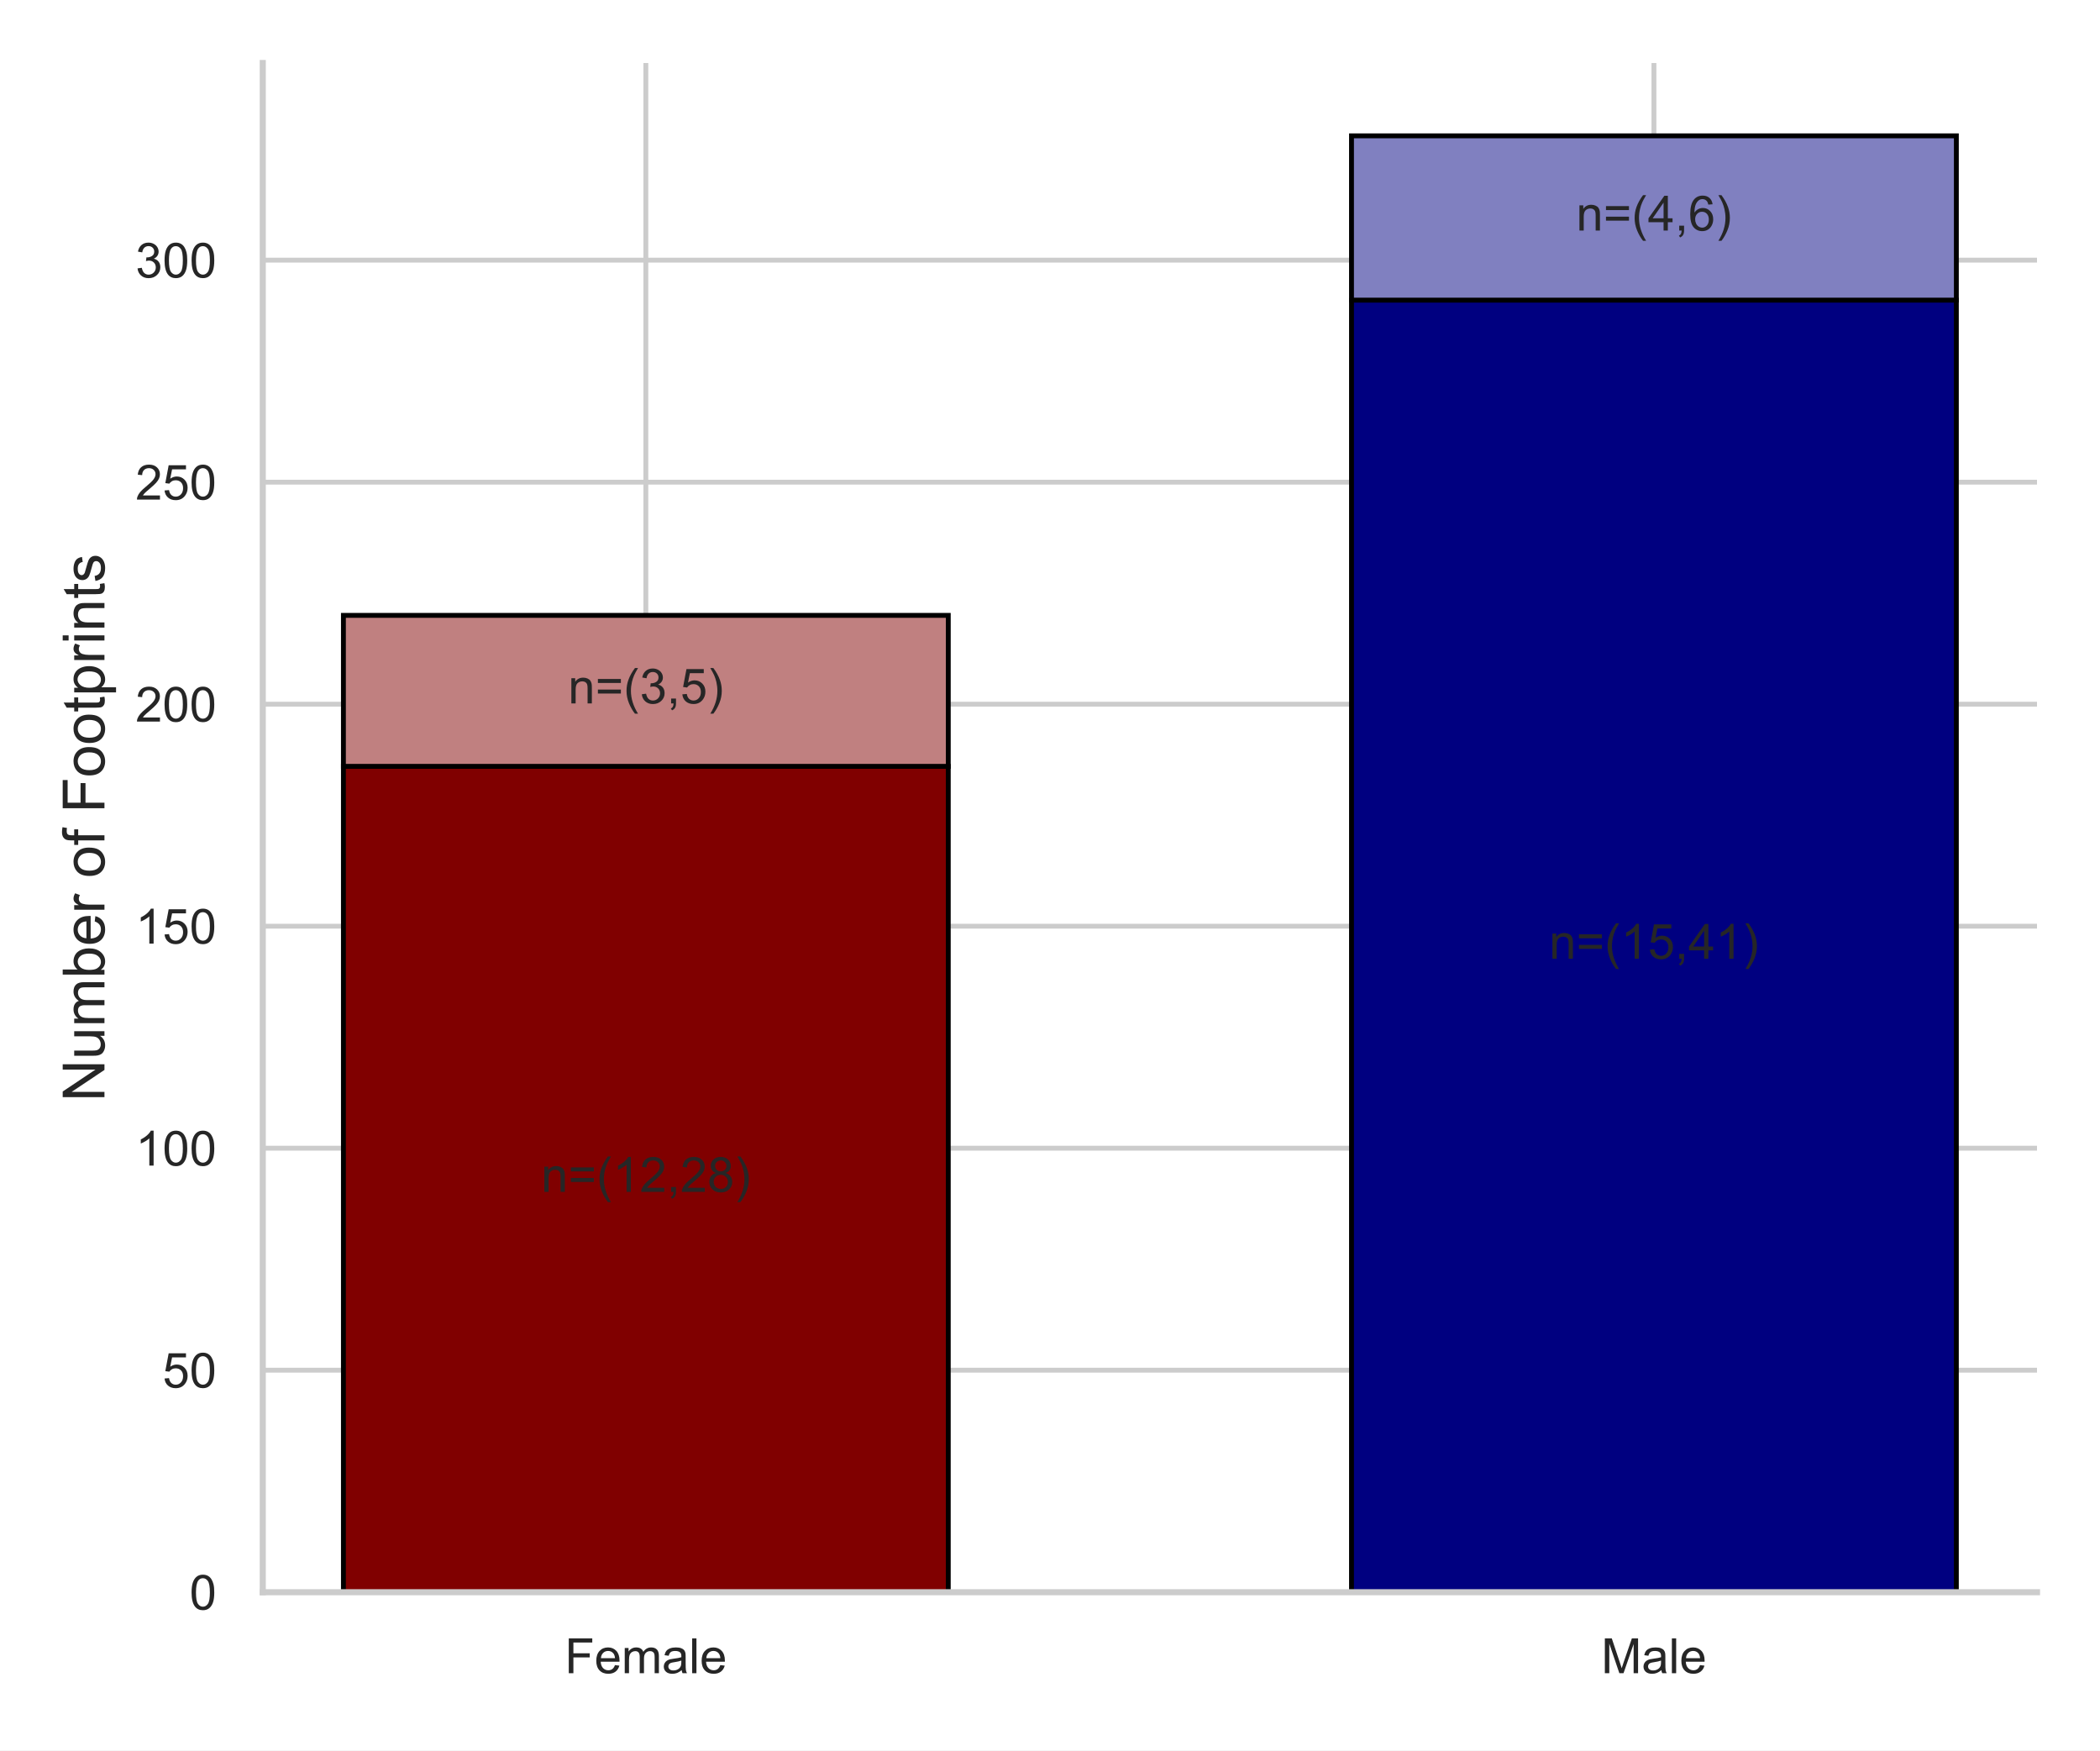
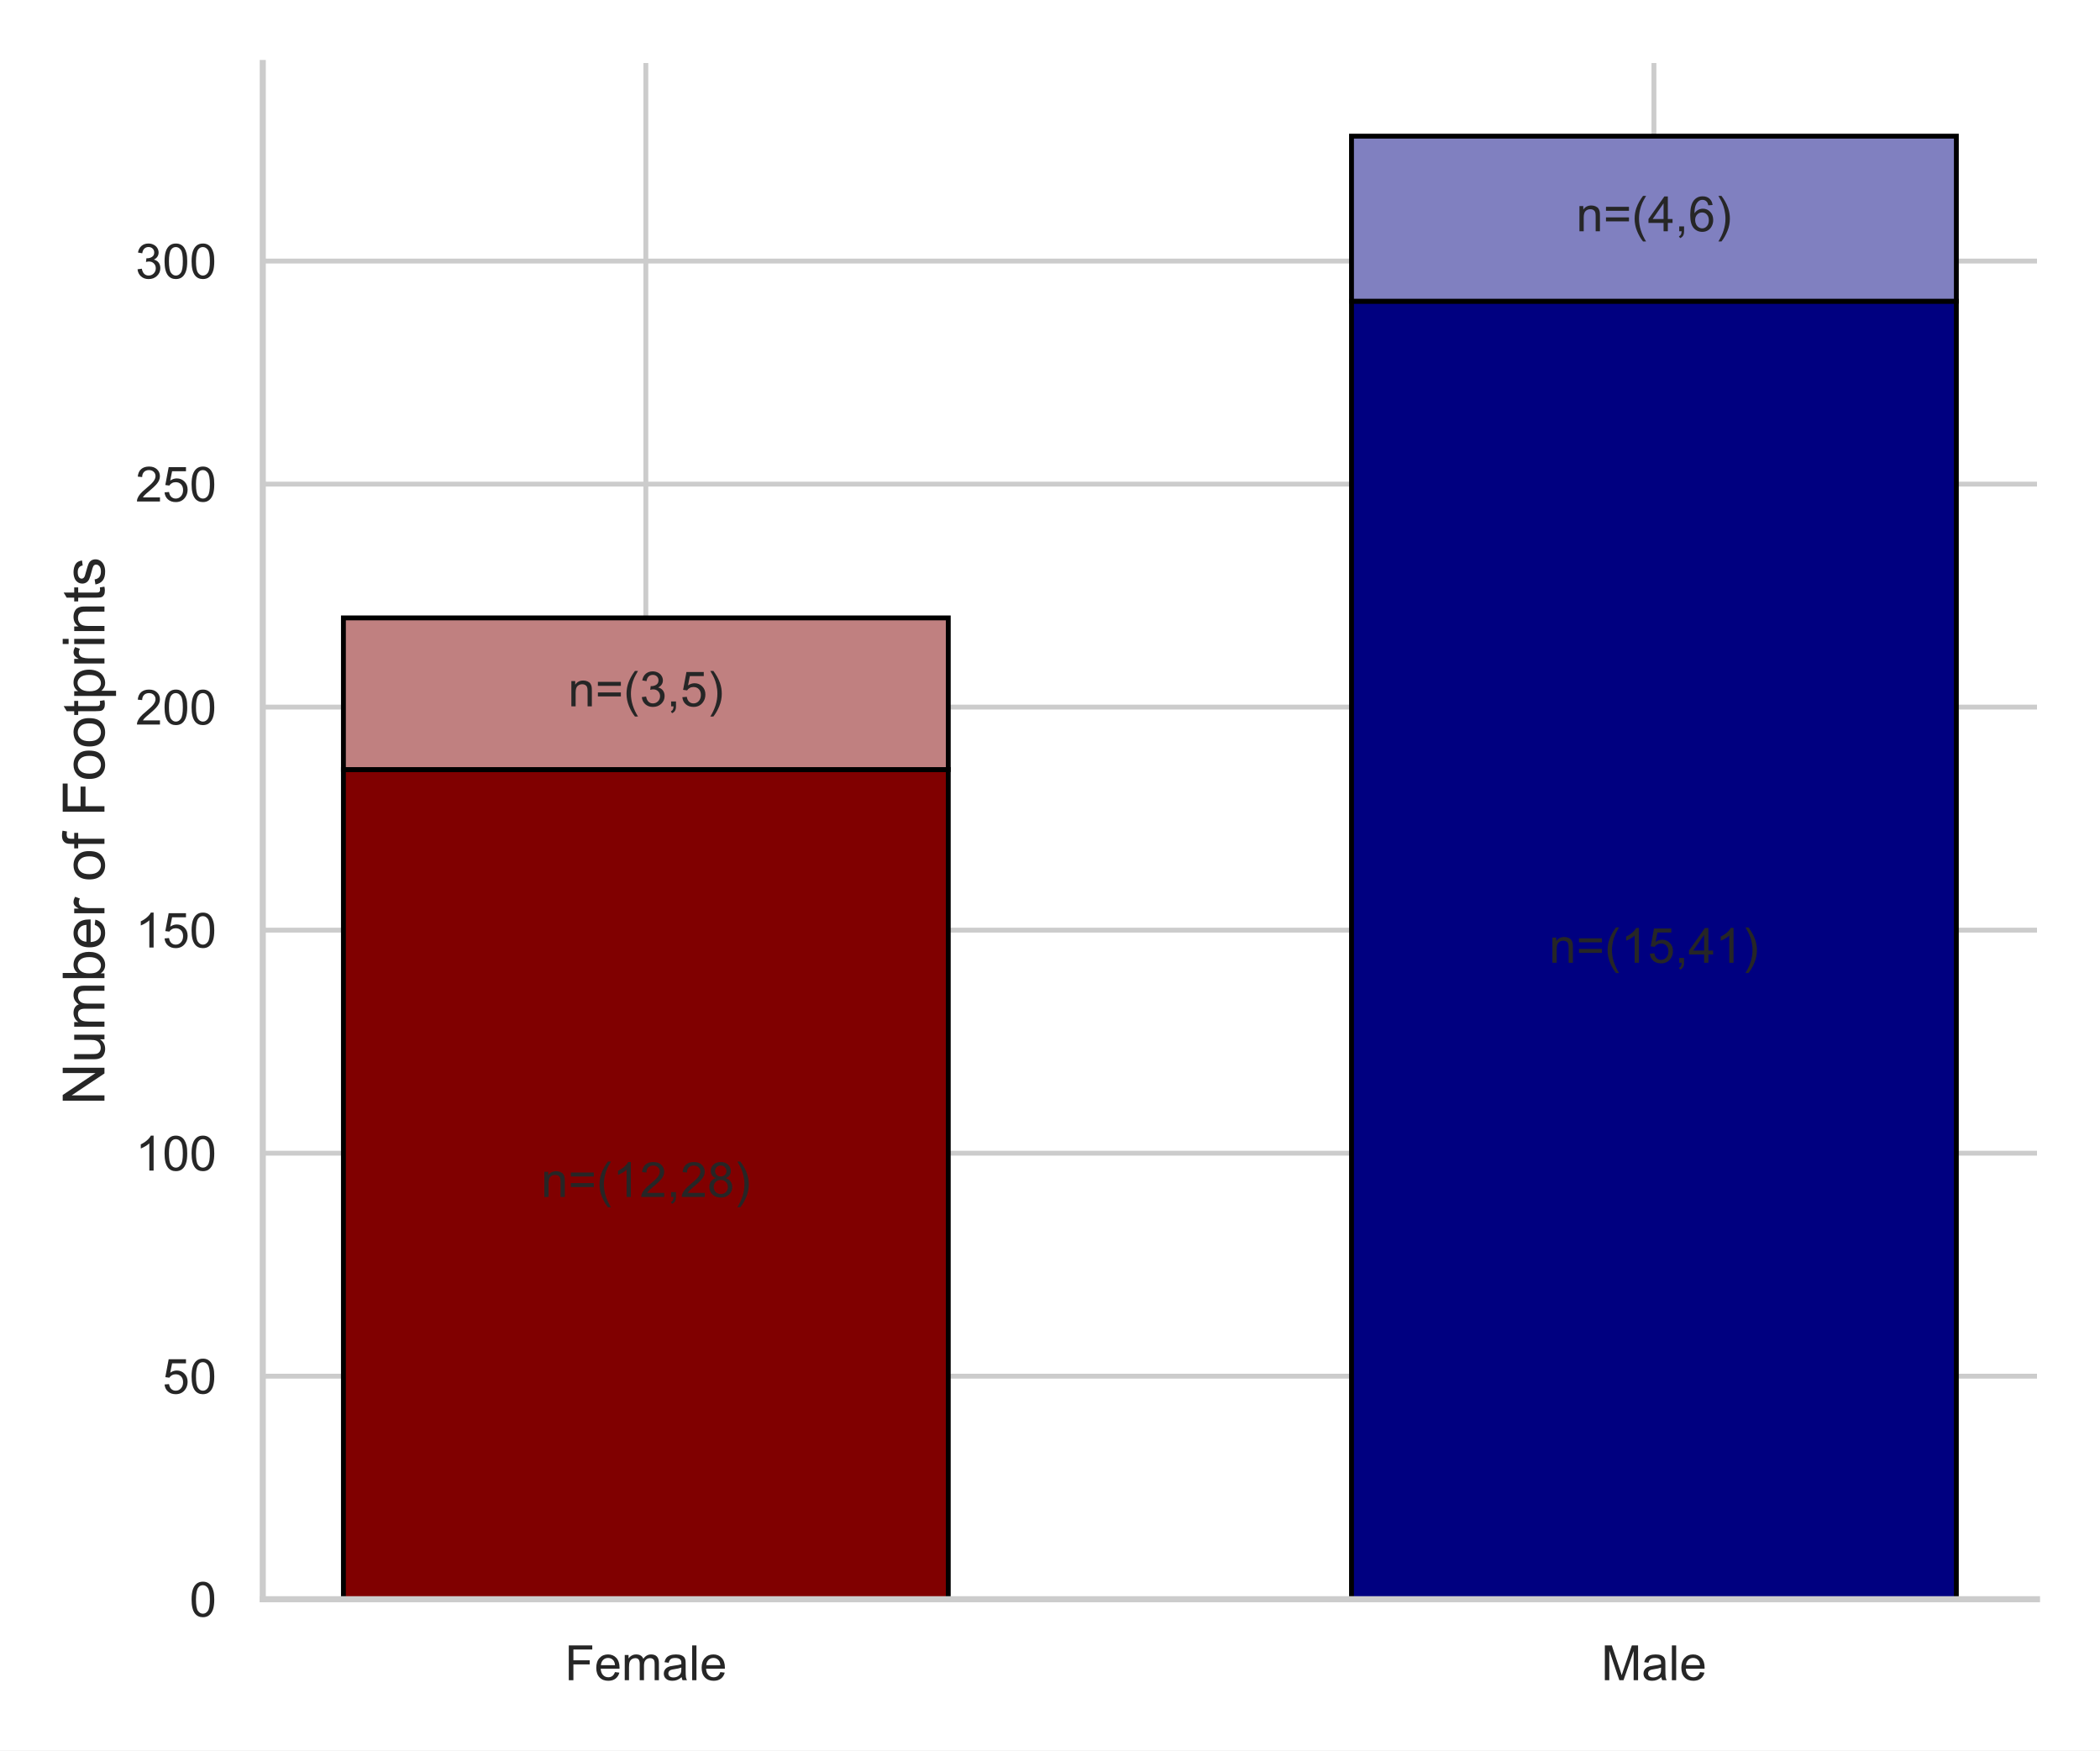
<svg xmlns="http://www.w3.org/2000/svg" xmlns:xlink="http://www.w3.org/1999/xlink" width="432pt" height="360pt" viewBox="0 0 432 360" version="1.1">
  <defs>
    <style type="text/css">*{stroke-linejoin: round; stroke-linecap: butt}</style>
  </defs>
  <g id="figure_1">
    <g id="patch_1">
      <path d="M 0 360  L 432 360  L 432 0  L 0 0  z " style="fill: #ffffff" />
    </g>
    <g id="axes_1">
      <g id="patch_2">
-         <path d="M 54.056 327.46  L 419.04 327.46  L 419.04 12.96  L 54.056 12.96  z " style="fill: #ffffff" />
+         <path d="M 54.056 328.9  L 419.04 328.9  L 419.04 12.96  L 54.056 12.96  z " style="fill: #ffffff" />
      </g>
      <g id="matplotlib.axis_1">
        <g id="xtick_1">
          <g id="line2d_1">
-             <path d="M 132.86 327.46  L 132.86 12.96  " clip-path="url(#p0902cb32e1)" style="fill: none; stroke: #cccccc; stroke-linecap: round" />
+             <path d="M 132.86 328.9  L 132.86 12.96  " clip-path="url(#p54f049cde2)" style="fill: none; stroke: #cccccc; stroke-linecap: round" />
          </g>
          <g id="text_1">
-             <g style="fill: #262626" transform="translate(116.1885 344.1178) scale(0.1 -0.1)">
+             <g style="fill: #262626" transform="translate(116.1885 345.5578) scale(0.1 -0.1)">
              <defs>
                <path id="ArialMT-46" d="M 525 0  L 525 4581  L 3616 4581  L 3616 4041  L 1131 4041  L 1131 2622  L 3281 2622  L 3281 2081  L 1131 2081  L 1131 0  L 525 0  z " transform="scale(0.015625)" />
                <path id="ArialMT-65" d="M 2694 1069  L 3275 997  Q 3138 488 2766 206  Q 2394 -75 1816 -75  Q 1088 -75 661 373  Q 234 822 234 1631  Q 234 2469 665 2931  Q 1097 3394 1784 3394  Q 2450 3394 2872 2941  Q 3294 2488 3294 1666  Q 3294 1616 3291 1516  L 816 1516  Q 847 969 1125 678  Q 1403 388 1819 388  Q 2128 388 2347 550  Q 2566 713 2694 1069  z M 847 1978  L 2700 1978  Q 2663 2397 2488 2606  Q 2219 2931 1791 2931  Q 1403 2931 1139 2672  Q 875 2413 847 1978  z " transform="scale(0.015625)" />
                <path id="ArialMT-6d" d="M 422 0  L 422 3319  L 925 3319  L 925 2853  Q 1081 3097 1340 3245  Q 1600 3394 1931 3394  Q 2300 3394 2536 3241  Q 2772 3088 2869 2813  Q 3263 3394 3894 3394  Q 4388 3394 4653 3120  Q 4919 2847 4919 2278  L 4919 0  L 4359 0  L 4359 2091  Q 4359 2428 4304 2576  Q 4250 2725 4106 2815  Q 3963 2906 3769 2906  Q 3419 2906 3187 2673  Q 2956 2441 2956 1928  L 2956 0  L 2394 0  L 2394 2156  Q 2394 2531 2256 2718  Q 2119 2906 1806 2906  Q 1569 2906 1367 2781  Q 1166 2656 1075 2415  Q 984 2175 984 1722  L 984 0  L 422 0  z " transform="scale(0.015625)" />
                <path id="ArialMT-61" d="M 2588 409  Q 2275 144 1986 34  Q 1697 -75 1366 -75  Q 819 -75 525 192  Q 231 459 231 875  Q 231 1119 342 1320  Q 453 1522 633 1644  Q 813 1766 1038 1828  Q 1203 1872 1538 1913  Q 2219 1994 2541 2106  Q 2544 2222 2544 2253  Q 2544 2597 2384 2738  Q 2169 2928 1744 2928  Q 1347 2928 1158 2789  Q 969 2650 878 2297  L 328 2372  Q 403 2725 575 2942  Q 747 3159 1072 3276  Q 1397 3394 1825 3394  Q 2250 3394 2515 3294  Q 2781 3194 2906 3042  Q 3031 2891 3081 2659  Q 3109 2516 3109 2141  L 3109 1391  Q 3109 606 3145 398  Q 3181 191 3288 0  L 2700 0  Q 2613 175 2588 409  z M 2541 1666  Q 2234 1541 1622 1453  Q 1275 1403 1131 1340  Q 988 1278 909 1158  Q 831 1038 831 891  Q 831 666 1001 516  Q 1172 366 1500 366  Q 1825 366 2078 508  Q 2331 650 2450 897  Q 2541 1088 2541 1459  L 2541 1666  z " transform="scale(0.015625)" />
                <path id="ArialMT-6c" d="M 409 0  L 409 4581  L 972 4581  L 972 0  L 409 0  z " transform="scale(0.015625)" />
              </defs>
              <use xlink:href="#ArialMT-46" />
              <use xlink:href="#ArialMT-65" transform="translate(61.08398 0)" />
              <use xlink:href="#ArialMT-6d" transform="translate(116.6992 0)" />
              <use xlink:href="#ArialMT-61" transform="translate(200 0)" />
              <use xlink:href="#ArialMT-6c" transform="translate(255.6152 0)" />
              <use xlink:href="#ArialMT-65" transform="translate(277.832 0)" />
            </g>
          </g>
        </g>
        <g id="xtick_2">
          <g id="line2d_2">
-             <path d="M 340.237 327.46  L 340.237 12.96  " clip-path="url(#p0902cb32e1)" style="fill: none; stroke: #cccccc; stroke-linecap: round" />
+             <path d="M 340.237 328.9  L 340.237 12.96  " clip-path="url(#p54f049cde2)" style="fill: none; stroke: #cccccc; stroke-linecap: round" />
          </g>
          <g id="text_2">
-             <g style="fill: #262626" transform="translate(329.4 344.1178) scale(0.1 -0.1)">
+             <g style="fill: #262626" transform="translate(329.4 345.5578) scale(0.1 -0.1)">
              <defs>
                <path id="ArialMT-4d" d="M 475 0  L 475 4581  L 1388 4581  L 2472 1338  Q 2622 884 2691 659  Q 2769 909 2934 1394  L 4031 4581  L 4847 4581  L 4847 0  L 4263 0  L 4263 3834  L 2931 0  L 2384 0  L 1059 3900  L 1059 0  L 475 0  z " transform="scale(0.015625)" />
              </defs>
              <use xlink:href="#ArialMT-4d" />
              <use xlink:href="#ArialMT-61" transform="translate(83.30078 0)" />
              <use xlink:href="#ArialMT-6c" transform="translate(138.916 0)" />
              <use xlink:href="#ArialMT-65" transform="translate(161.1328 0)" />
            </g>
          </g>
        </g>
      </g>
      <g id="matplotlib.axis_2">
        <g id="ytick_1">
          <g id="line2d_3">
-             <path d="M 54.056 327.46  L 419.04 327.46  " clip-path="url(#p0902cb32e1)" style="fill: none; stroke: #cccccc; stroke-linecap: round" />
+             <path d="M 54.056 328.9  L 419.04 328.9  " clip-path="url(#p54f049cde2)" style="fill: none; stroke: #cccccc; stroke-linecap: round" />
          </g>
          <g id="text_3">
-             <g style="fill: #262626" transform="translate(38.99531 331.0389) scale(0.1 -0.1)">
+             <g style="fill: #262626" transform="translate(38.99531 332.4789) scale(0.1 -0.1)">
              <defs>
                <path id="ArialMT-30" d="M 266 2259  Q 266 3072 433 3567  Q 600 4063 929 4331  Q 1259 4600 1759 4600  Q 2128 4600 2406 4451  Q 2684 4303 2865 4023  Q 3047 3744 3150 3342  Q 3253 2941 3253 2259  Q 3253 1453 3087 958  Q 2922 463 2592 192  Q 2263 -78 1759 -78  Q 1097 -78 719 397  Q 266 969 266 2259  z M 844 2259  Q 844 1131 1108 757  Q 1372 384 1759 384  Q 2147 384 2411 759  Q 2675 1134 2675 2259  Q 2675 3391 2411 3762  Q 2147 4134 1753 4134  Q 1366 4134 1134 3806  Q 844 3388 844 2259  z " transform="scale(0.015625)" />
              </defs>
              <use xlink:href="#ArialMT-30" />
            </g>
          </g>
        </g>
        <g id="ytick_2">
          <g id="line2d_4">
-             <path d="M 54.056 281.801  L 419.04 281.801  " clip-path="url(#p0902cb32e1)" style="fill: none; stroke: #cccccc; stroke-linecap: round" />
+             <path d="M 54.056 283.032  L 419.04 283.032  " clip-path="url(#p54f049cde2)" style="fill: none; stroke: #cccccc; stroke-linecap: round" />
          </g>
          <g id="text_4">
-             <g style="fill: #262626" transform="translate(33.43438 285.3798) scale(0.1 -0.1)">
+             <g style="fill: #262626" transform="translate(33.43438 286.6107) scale(0.1 -0.1)">
              <defs>
                <path id="ArialMT-35" d="M 266 1200  L 856 1250  Q 922 819 1161 601  Q 1400 384 1738 384  Q 2144 384 2425 690  Q 2706 997 2706 1503  Q 2706 1984 2436 2262  Q 2166 2541 1728 2541  Q 1456 2541 1237 2417  Q 1019 2294 894 2097  L 366 2166  L 809 4519  L 3088 4519  L 3088 3981  L 1259 3981  L 1013 2750  Q 1425 3038 1878 3038  Q 2478 3038 2890 2622  Q 3303 2206 3303 1553  Q 3303 931 2941 478  Q 2500 -78 1738 -78  Q 1113 -78 717 272  Q 322 622 266 1200  z " transform="scale(0.015625)" />
              </defs>
              <use xlink:href="#ArialMT-35" />
              <use xlink:href="#ArialMT-30" transform="translate(55.61523 0)" />
            </g>
          </g>
        </g>
        <g id="ytick_3">
          <g id="line2d_5">
-             <path d="M 54.056 236.142  L 419.04 236.142  " clip-path="url(#p0902cb32e1)" style="fill: none; stroke: #cccccc; stroke-linecap: round" />
+             <path d="M 54.056 237.164  L 419.04 237.164  " clip-path="url(#p54f049cde2)" style="fill: none; stroke: #cccccc; stroke-linecap: round" />
          </g>
          <g id="text_5">
-             <g style="fill: #262626" transform="translate(27.87344 239.7207) scale(0.1 -0.1)">
+             <g style="fill: #262626" transform="translate(27.87344 240.7426) scale(0.1 -0.1)">
              <defs>
                <path id="ArialMT-31" d="M 2384 0  L 1822 0  L 1822 3584  Q 1619 3391 1289 3197  Q 959 3003 697 2906  L 697 3450  Q 1169 3672 1522 3987  Q 1875 4303 2022 4600  L 2384 4600  L 2384 0  z " transform="scale(0.015625)" />
              </defs>
              <use xlink:href="#ArialMT-31" />
              <use xlink:href="#ArialMT-30" transform="translate(55.61523 0)" />
              <use xlink:href="#ArialMT-30" transform="translate(111.2305 0)" />
            </g>
          </g>
        </g>
        <g id="ytick_4">
          <g id="line2d_6">
-             <path d="M 54.056 190.483  L 419.04 190.483  " clip-path="url(#p0902cb32e1)" style="fill: none; stroke: #cccccc; stroke-linecap: round" />
+             <path d="M 54.056 191.295  L 419.04 191.295  " clip-path="url(#p54f049cde2)" style="fill: none; stroke: #cccccc; stroke-linecap: round" />
          </g>
          <g id="text_6">
-             <g style="fill: #262626" transform="translate(27.87344 194.0616) scale(0.1 -0.1)">
+             <g style="fill: #262626" transform="translate(27.87344 194.8744) scale(0.1 -0.1)">
              <use xlink:href="#ArialMT-31" />
              <use xlink:href="#ArialMT-35" transform="translate(55.61523 0)" />
              <use xlink:href="#ArialMT-30" transform="translate(111.2305 0)" />
            </g>
          </g>
        </g>
        <g id="ytick_5">
          <g id="line2d_7">
-             <path d="M 54.056 144.824  L 419.04 144.824  " clip-path="url(#p0902cb32e1)" style="fill: none; stroke: #cccccc; stroke-linecap: round" />
+             <path d="M 54.056 145.427  L 419.04 145.427  " clip-path="url(#p54f049cde2)" style="fill: none; stroke: #cccccc; stroke-linecap: round" />
          </g>
          <g id="text_7">
-             <g style="fill: #262626" transform="translate(27.87344 148.4024) scale(0.1 -0.1)">
+             <g style="fill: #262626" transform="translate(27.87344 149.0062) scale(0.1 -0.1)">
              <defs>
                <path id="ArialMT-32" d="M 3222 541  L 3222 0  L 194 0  Q 188 203 259 391  Q 375 700 629 1000  Q 884 1300 1366 1694  Q 2113 2306 2375 2664  Q 2638 3022 2638 3341  Q 2638 3675 2398 3904  Q 2159 4134 1775 4134  Q 1369 4134 1125 3890  Q 881 3647 878 3216  L 300 3275  Q 359 3922 746 4261  Q 1134 4600 1788 4600  Q 2447 4600 2831 4234  Q 3216 3869 3216 3328  Q 3216 3053 3103 2787  Q 2991 2522 2730 2228  Q 2469 1934 1863 1422  Q 1356 997 1212 845  Q 1069 694 975 541  L 3222 541  z " transform="scale(0.015625)" />
              </defs>
              <use xlink:href="#ArialMT-32" />
              <use xlink:href="#ArialMT-30" transform="translate(55.61523 0)" />
              <use xlink:href="#ArialMT-30" transform="translate(111.2305 0)" />
            </g>
          </g>
        </g>
        <g id="ytick_6">
          <g id="line2d_8">
-             <path d="M 54.056 99.164  L 419.04 99.164  " clip-path="url(#p0902cb32e1)" style="fill: none; stroke: #cccccc; stroke-linecap: round" />
+             <path d="M 54.056 99.559  L 419.04 99.559  " clip-path="url(#p54f049cde2)" style="fill: none; stroke: #cccccc; stroke-linecap: round" />
          </g>
          <g id="text_8">
-             <g style="fill: #262626" transform="translate(27.87344 102.7433) scale(0.1 -0.1)">
+             <g style="fill: #262626" transform="translate(27.87344 103.138) scale(0.1 -0.1)">
              <use xlink:href="#ArialMT-32" />
              <use xlink:href="#ArialMT-35" transform="translate(55.61523 0)" />
              <use xlink:href="#ArialMT-30" transform="translate(111.2305 0)" />
            </g>
          </g>
        </g>
        <g id="ytick_7">
          <g id="line2d_9">
-             <path d="M 54.056 53.505  L 419.04 53.505  " clip-path="url(#p0902cb32e1)" style="fill: none; stroke: #cccccc; stroke-linecap: round" />
+             <path d="M 54.056 53.691  L 419.04 53.691  " clip-path="url(#p54f049cde2)" style="fill: none; stroke: #cccccc; stroke-linecap: round" />
          </g>
          <g id="text_9">
-             <g style="fill: #262626" transform="translate(27.87344 57.0842) scale(0.1 -0.1)">
+             <g style="fill: #262626" transform="translate(27.87344 57.26985) scale(0.1 -0.1)">
              <defs>
                <path id="ArialMT-33" d="M 269 1209  L 831 1284  Q 928 806 1161 595  Q 1394 384 1728 384  Q 2125 384 2398 659  Q 2672 934 2672 1341  Q 2672 1728 2419 1979  Q 2166 2231 1775 2231  Q 1616 2231 1378 2169  L 1441 2663  Q 1497 2656 1531 2656  Q 1891 2656 2178 2843  Q 2466 3031 2466 3422  Q 2466 3731 2256 3934  Q 2047 4138 1716 4138  Q 1388 4138 1169 3931  Q 950 3725 888 3313  L 325 3413  Q 428 3978 793 4289  Q 1159 4600 1703 4600  Q 2078 4600 2393 4439  Q 2709 4278 2876 4000  Q 3044 3722 3044 3409  Q 3044 3113 2884 2869  Q 2725 2625 2413 2481  Q 2819 2388 3044 2092  Q 3269 1797 3269 1353  Q 3269 753 2831 336  Q 2394 -81 1725 -81  Q 1122 -81 723 278  Q 325 638 269 1209  z " transform="scale(0.015625)" />
              </defs>
              <use xlink:href="#ArialMT-33" />
              <use xlink:href="#ArialMT-30" transform="translate(55.61523 0)" />
              <use xlink:href="#ArialMT-30" transform="translate(111.2305 0)" />
            </g>
          </g>
        </g>
        <g id="text_10">
-           <g style="fill: #262626" transform="translate(21.48844 226.5613) rotate(-90) scale(0.12 -0.12)">
+           <g style="fill: #262626" transform="translate(21.48844 227.2812) rotate(-90) scale(0.12 -0.12)">
            <defs>
              <path id="ArialMT-4e" d="M 488 0  L 488 4581  L 1109 4581  L 3516 984  L 3516 4581  L 4097 4581  L 4097 0  L 3475 0  L 1069 3600  L 1069 0  L 488 0  z " transform="scale(0.015625)" />
              <path id="ArialMT-75" d="M 2597 0  L 2597 488  Q 2209 -75 1544 -75  Q 1250 -75 995 37  Q 741 150 617 320  Q 494 491 444 738  Q 409 903 409 1263  L 409 3319  L 972 3319  L 972 1478  Q 972 1038 1006 884  Q 1059 663 1231 536  Q 1403 409 1656 409  Q 1909 409 2131 539  Q 2353 669 2445 892  Q 2538 1116 2538 1541  L 2538 3319  L 3100 3319  L 3100 0  L 2597 0  z " transform="scale(0.015625)" />
              <path id="ArialMT-62" d="M 941 0  L 419 0  L 419 4581  L 981 4581  L 981 2947  Q 1338 3394 1891 3394  Q 2197 3394 2470 3270  Q 2744 3147 2920 2923  Q 3097 2700 3197 2384  Q 3297 2069 3297 1709  Q 3297 856 2875 390  Q 2453 -75 1863 -75  Q 1275 -75 941 416  L 941 0  z M 934 1684  Q 934 1088 1097 822  Q 1363 388 1816 388  Q 2184 388 2453 708  Q 2722 1028 2722 1663  Q 2722 2313 2464 2622  Q 2206 2931 1841 2931  Q 1472 2931 1203 2611  Q 934 2291 934 1684  z " transform="scale(0.015625)" />
              <path id="ArialMT-72" d="M 416 0  L 416 3319  L 922 3319  L 922 2816  Q 1116 3169 1280 3281  Q 1444 3394 1641 3394  Q 1925 3394 2219 3213  L 2025 2691  Q 1819 2813 1613 2813  Q 1428 2813 1281 2702  Q 1134 2591 1072 2394  Q 978 2094 978 1738  L 978 0  L 416 0  z " transform="scale(0.015625)" />
              <path id="ArialMT-20" transform="scale(0.015625)" />
              <path id="ArialMT-6f" d="M 213 1659  Q 213 2581 725 3025  Q 1153 3394 1769 3394  Q 2453 3394 2887 2945  Q 3322 2497 3322 1706  Q 3322 1066 3130 698  Q 2938 331 2570 128  Q 2203 -75 1769 -75  Q 1072 -75 642 372  Q 213 819 213 1659  z M 791 1659  Q 791 1022 1069 705  Q 1347 388 1769 388  Q 2188 388 2466 706  Q 2744 1025 2744 1678  Q 2744 2294 2464 2611  Q 2184 2928 1769 2928  Q 1347 2928 1069 2612  Q 791 2297 791 1659  z " transform="scale(0.015625)" />
              <path id="ArialMT-66" d="M 556 0  L 556 2881  L 59 2881  L 59 3319  L 556 3319  L 556 3672  Q 556 4006 616 4169  Q 697 4388 901 4523  Q 1106 4659 1475 4659  Q 1713 4659 2000 4603  L 1916 4113  Q 1741 4144 1584 4144  Q 1328 4144 1222 4034  Q 1116 3925 1116 3625  L 1116 3319  L 1763 3319  L 1763 2881  L 1116 2881  L 1116 0  L 556 0  z " transform="scale(0.015625)" />
              <path id="ArialMT-74" d="M 1650 503  L 1731 6  Q 1494 -44 1306 -44  Q 1000 -44 831 53  Q 663 150 594 308  Q 525 466 525 972  L 525 2881  L 113 2881  L 113 3319  L 525 3319  L 525 4141  L 1084 4478  L 1084 3319  L 1650 3319  L 1650 2881  L 1084 2881  L 1084 941  Q 1084 700 1114 631  Q 1144 563 1211 522  Q 1278 481 1403 481  Q 1497 481 1650 503  z " transform="scale(0.015625)" />
              <path id="ArialMT-70" d="M 422 -1272  L 422 3319  L 934 3319  L 934 2888  Q 1116 3141 1344 3267  Q 1572 3394 1897 3394  Q 2322 3394 2647 3175  Q 2972 2956 3137 2557  Q 3303 2159 3303 1684  Q 3303 1175 3120 767  Q 2938 359 2589 142  Q 2241 -75 1856 -75  Q 1575 -75 1351 44  Q 1128 163 984 344  L 984 -1272  L 422 -1272  z M 931 1641  Q 931 1000 1190 694  Q 1450 388 1819 388  Q 2194 388 2461 705  Q 2728 1022 2728 1688  Q 2728 2322 2467 2637  Q 2206 2953 1844 2953  Q 1484 2953 1207 2617  Q 931 2281 931 1641  z " transform="scale(0.015625)" />
              <path id="ArialMT-69" d="M 425 3934  L 425 4581  L 988 4581  L 988 3934  L 425 3934  z M 425 0  L 425 3319  L 988 3319  L 988 0  L 425 0  z " transform="scale(0.015625)" />
              <path id="ArialMT-6e" d="M 422 0  L 422 3319  L 928 3319  L 928 2847  Q 1294 3394 1984 3394  Q 2284 3394 2536 3286  Q 2788 3178 2913 3003  Q 3038 2828 3088 2588  Q 3119 2431 3119 2041  L 3119 0  L 2556 0  L 2556 2019  Q 2556 2363 2490 2533  Q 2425 2703 2258 2804  Q 2091 2906 1866 2906  Q 1506 2906 1245 2678  Q 984 2450 984 1813  L 984 0  L 422 0  z " transform="scale(0.015625)" />
              <path id="ArialMT-73" d="M 197 991  L 753 1078  Q 800 744 1014 566  Q 1228 388 1613 388  Q 2000 388 2187 545  Q 2375 703 2375 916  Q 2375 1106 2209 1216  Q 2094 1291 1634 1406  Q 1016 1563 777 1677  Q 538 1791 414 1992  Q 291 2194 291 2438  Q 291 2659 392 2848  Q 494 3038 669 3163  Q 800 3259 1026 3326  Q 1253 3394 1513 3394  Q 1903 3394 2198 3281  Q 2494 3169 2634 2976  Q 2775 2784 2828 2463  L 2278 2388  Q 2241 2644 2061 2787  Q 1881 2931 1553 2931  Q 1166 2931 1000 2803  Q 834 2675 834 2503  Q 834 2394 903 2306  Q 972 2216 1119 2156  Q 1203 2125 1616 2013  Q 2213 1853 2448 1751  Q 2684 1650 2818 1456  Q 2953 1263 2953 975  Q 2953 694 2789 445  Q 2625 197 2315 61  Q 2006 -75 1616 -75  Q 969 -75 630 194  Q 291 463 197 991  z " transform="scale(0.015625)" />
            </defs>
            <use xlink:href="#ArialMT-4e" />
            <use xlink:href="#ArialMT-75" transform="translate(72.2168 0)" />
            <use xlink:href="#ArialMT-6d" transform="translate(127.832 0)" />
            <use xlink:href="#ArialMT-62" transform="translate(211.1328 0)" />
            <use xlink:href="#ArialMT-65" transform="translate(266.748 0)" />
            <use xlink:href="#ArialMT-72" transform="translate(322.3633 0)" />
            <use xlink:href="#ArialMT-20" transform="translate(355.6641 0)" />
            <use xlink:href="#ArialMT-6f" transform="translate(383.4473 0)" />
            <use xlink:href="#ArialMT-66" transform="translate(439.0625 0)" />
            <use xlink:href="#ArialMT-20" transform="translate(466.8457 0)" />
            <use xlink:href="#ArialMT-46" transform="translate(494.6289 0)" />
            <use xlink:href="#ArialMT-6f" transform="translate(555.7129 0)" />
            <use xlink:href="#ArialMT-6f" transform="translate(611.3281 0)" />
            <use xlink:href="#ArialMT-74" transform="translate(666.9434 0)" />
            <use xlink:href="#ArialMT-70" transform="translate(694.7266 0)" />
            <use xlink:href="#ArialMT-72" transform="translate(750.3418 0)" />
            <use xlink:href="#ArialMT-69" transform="translate(783.6426 0)" />
            <use xlink:href="#ArialMT-6e" transform="translate(805.8594 0)" />
            <use xlink:href="#ArialMT-74" transform="translate(861.4746 0)" />
            <use xlink:href="#ArialMT-73" transform="translate(889.2578 0)" />
          </g>
        </g>
      </g>
      <g id="patch_3">
-         <path d="M 70.646 327.46  L 195.073 327.46  L 195.073 157.608  L 70.646 157.608  z " clip-path="url(#p0902cb32e1)" style="fill: #800000; stroke: #000000; stroke-linejoin: miter" />
+         <path d="M 70.646 328.9  L 195.073 328.9  L 195.073 158.27  L 70.646 158.27  z " clip-path="url(#p54f049cde2)" style="fill: #800000; stroke: #000000; stroke-linejoin: miter" />
      </g>
      <g id="patch_4">
-         <path d="M 278.024 327.46  L 402.45 327.46  L 402.45 61.724  L 278.024 61.724  z " clip-path="url(#p0902cb32e1)" style="fill: #000080; stroke: #000000; stroke-linejoin: miter" />
+         <path d="M 278.024 328.9  L 402.45 328.9  L 402.45 61.947  L 278.024 61.947  z " clip-path="url(#p54f049cde2)" style="fill: #000080; stroke: #000000; stroke-linejoin: miter" />
      </g>
      <g id="patch_5">
-         <path d="M 70.646 157.608  L 195.073 157.608  L 195.073 126.56  L 70.646 126.56  z " clip-path="url(#p0902cb32e1)" style="fill: #c08080; stroke: #000000; stroke-linejoin: miter" />
+         <path d="M 70.646 158.27  L 195.073 158.27  L 195.073 127.08  L 70.646 127.08  z " clip-path="url(#p54f049cde2)" style="fill: #c08080; stroke: #000000; stroke-linejoin: miter" />
      </g>
      <g id="patch_6">
-         <path d="M 278.024 61.724  L 402.45 61.724  L 402.45 27.936  L 278.024 27.936  z " clip-path="url(#p0902cb32e1)" style="fill: #8080c0; stroke: #000000; stroke-linejoin: miter" />
+         <path d="M 278.024 61.947  L 402.45 61.947  L 402.45 28.005  L 278.024 28.005  z " clip-path="url(#p54f049cde2)" style="fill: #8080c0; stroke: #000000; stroke-linejoin: miter" />
      </g>
      <g id="patch_7">
-         <path d="M 54.056 327.46  L 54.056 12.96  " style="fill: none; stroke: #cccccc; stroke-width: 1.25; stroke-linejoin: miter; stroke-linecap: square" />
+         <path d="M 54.056 328.9  L 54.056 12.96  " style="fill: none; stroke: #cccccc; stroke-width: 1.25; stroke-linejoin: miter; stroke-linecap: square" />
      </g>
      <g id="patch_8">
-         <path d="M 54.056 327.46  L 419.04 327.46  " style="fill: none; stroke: #cccccc; stroke-width: 1.25; stroke-linejoin: miter; stroke-linecap: square" />
+         <path d="M 54.056 328.9  L 419.04 328.9  " style="fill: none; stroke: #cccccc; stroke-width: 1.25; stroke-linejoin: miter; stroke-linecap: square" />
      </g>
      <g id="text_11">
-         <g style="fill: #262626" transform="translate(111.3182 245.1215) scale(0.1 -0.1)">
+         <g style="fill: #262626" transform="translate(111.3182 246.1727) scale(0.1 -0.1)">
          <defs>
            <path id="ArialMT-3d" d="M 3381 2694  L 356 2694  L 356 3219  L 3381 3219  L 3381 2694  z M 3381 1303  L 356 1303  L 356 1828  L 3381 1828  L 3381 1303  z " transform="scale(0.015625)" />
            <path id="ArialMT-28" d="M 1497 -1347  Q 1031 -759 709 28  Q 388 816 388 1659  Q 388 2403 628 3084  Q 909 3875 1497 4659  L 1900 4659  Q 1522 4009 1400 3731  Q 1209 3300 1100 2831  Q 966 2247 966 1656  Q 966 153 1900 -1347  L 1497 -1347  z " transform="scale(0.015625)" />
            <path id="ArialMT-2c" d="M 569 0  L 569 641  L 1209 641  L 1209 0  Q 1209 -353 1084 -570  Q 959 -788 688 -906  L 531 -666  Q 709 -588 793 -436  Q 878 -284 888 0  L 569 0  z " transform="scale(0.015625)" />
            <path id="ArialMT-38" d="M 1131 2484  Q 781 2613 612 2850  Q 444 3088 444 3419  Q 444 3919 803 4259  Q 1163 4600 1759 4600  Q 2359 4600 2725 4251  Q 3091 3903 3091 3403  Q 3091 3084 2923 2848  Q 2756 2613 2416 2484  Q 2838 2347 3058 2040  Q 3278 1734 3278 1309  Q 3278 722 2862 322  Q 2447 -78 1769 -78  Q 1091 -78 675 323  Q 259 725 259 1325  Q 259 1772 486 2073  Q 713 2375 1131 2484  z M 1019 3438  Q 1019 3113 1228 2906  Q 1438 2700 1772 2700  Q 2097 2700 2305 2904  Q 2513 3109 2513 3406  Q 2513 3716 2298 3927  Q 2084 4138 1766 4138  Q 1444 4138 1231 3931  Q 1019 3725 1019 3438  z M 838 1322  Q 838 1081 952 856  Q 1066 631 1291 507  Q 1516 384 1775 384  Q 2178 384 2440 643  Q 2703 903 2703 1303  Q 2703 1709 2433 1975  Q 2163 2241 1756 2241  Q 1359 2241 1098 1978  Q 838 1716 838 1322  z " transform="scale(0.015625)" />
            <path id="ArialMT-29" d="M 791 -1347  L 388 -1347  Q 1322 153 1322 1656  Q 1322 2244 1188 2822  Q 1081 3291 891 3722  Q 769 4003 388 4659  L 791 4659  Q 1378 3875 1659 3084  Q 1900 2403 1900 1659  Q 1900 816 1576 28  Q 1253 -759 791 -1347  z " transform="scale(0.015625)" />
          </defs>
          <use xlink:href="#ArialMT-6e" />
          <use xlink:href="#ArialMT-3d" transform="translate(55.61523 0)" />
          <use xlink:href="#ArialMT-28" transform="translate(114.0137 0)" />
          <use xlink:href="#ArialMT-31" transform="translate(147.3145 0)" />
          <use xlink:href="#ArialMT-32" transform="translate(202.9297 0)" />
          <use xlink:href="#ArialMT-2c" transform="translate(258.5449 0)" />
          <use xlink:href="#ArialMT-32" transform="translate(286.3281 0)" />
          <use xlink:href="#ArialMT-38" transform="translate(341.9434 0)" />
          <use xlink:href="#ArialMT-29" transform="translate(397.5586 0)" />
        </g>
      </g>
      <g id="text_12">
-         <g style="fill: #262626" transform="translate(318.6953 197.1795) scale(0.1 -0.1)">
+         <g style="fill: #262626" transform="translate(318.6953 198.0111) scale(0.1 -0.1)">
          <defs>
            <path id="ArialMT-34" d="M 2069 0  L 2069 1097  L 81 1097  L 81 1613  L 2172 4581  L 2631 4581  L 2631 1613  L 3250 1613  L 3250 1097  L 2631 1097  L 2631 0  L 2069 0  z M 2069 1613  L 2069 3678  L 634 1613  L 2069 1613  z " transform="scale(0.015625)" />
          </defs>
          <use xlink:href="#ArialMT-6e" />
          <use xlink:href="#ArialMT-3d" transform="translate(55.61523 0)" />
          <use xlink:href="#ArialMT-28" transform="translate(114.0137 0)" />
          <use xlink:href="#ArialMT-31" transform="translate(147.3145 0)" />
          <use xlink:href="#ArialMT-35" transform="translate(202.9297 0)" />
          <use xlink:href="#ArialMT-2c" transform="translate(258.5449 0)" />
          <use xlink:href="#ArialMT-34" transform="translate(286.3281 0)" />
          <use xlink:href="#ArialMT-31" transform="translate(341.9434 0)" />
          <use xlink:href="#ArialMT-29" transform="translate(397.5586 0)" />
        </g>
      </g>
      <g id="text_13">
-         <g style="fill: #262626" transform="translate(116.8791 144.6715) scale(0.1 -0.1)">
+         <g style="fill: #262626" transform="translate(116.8791 145.2627) scale(0.1 -0.1)">
          <use xlink:href="#ArialMT-6e" />
          <use xlink:href="#ArialMT-3d" transform="translate(55.61523 0)" />
          <use xlink:href="#ArialMT-28" transform="translate(114.0137 0)" />
          <use xlink:href="#ArialMT-33" transform="translate(147.3145 0)" />
          <use xlink:href="#ArialMT-2c" transform="translate(202.9297 0)" />
          <use xlink:href="#ArialMT-35" transform="translate(230.7129 0)" />
          <use xlink:href="#ArialMT-29" transform="translate(286.3281 0)" />
        </g>
      </g>
      <g id="text_14">
-         <g style="fill: #262626" transform="translate(324.2562 47.41756) scale(0.1 -0.1)">
+         <g style="fill: #262626" transform="translate(324.2562 47.56349) scale(0.1 -0.1)">
          <defs>
            <path id="ArialMT-36" d="M 3184 3459  L 2625 3416  Q 2550 3747 2413 3897  Q 2184 4138 1850 4138  Q 1581 4138 1378 3988  Q 1113 3794 959 3422  Q 806 3050 800 2363  Q 1003 2672 1297 2822  Q 1591 2972 1913 2972  Q 2475 2972 2870 2558  Q 3266 2144 3266 1488  Q 3266 1056 3080 686  Q 2894 316 2569 119  Q 2244 -78 1831 -78  Q 1128 -78 684 439  Q 241 956 241 2144  Q 241 3472 731 4075  Q 1159 4600 1884 4600  Q 2425 4600 2770 4297  Q 3116 3994 3184 3459  z M 888 1484  Q 888 1194 1011 928  Q 1134 663 1356 523  Q 1578 384 1822 384  Q 2178 384 2434 671  Q 2691 959 2691 1453  Q 2691 1928 2437 2201  Q 2184 2475 1800 2475  Q 1419 2475 1153 2201  Q 888 1928 888 1484  z " transform="scale(0.015625)" />
          </defs>
          <use xlink:href="#ArialMT-6e" />
          <use xlink:href="#ArialMT-3d" transform="translate(55.61523 0)" />
          <use xlink:href="#ArialMT-28" transform="translate(114.0137 0)" />
          <use xlink:href="#ArialMT-34" transform="translate(147.3145 0)" />
          <use xlink:href="#ArialMT-2c" transform="translate(202.9297 0)" />
          <use xlink:href="#ArialMT-36" transform="translate(230.7129 0)" />
          <use xlink:href="#ArialMT-29" transform="translate(286.3281 0)" />
        </g>
      </g>
    </g>
  </g>
  <defs>
-     <clipPath id="p0902cb32e1">
-       <rect x="54.056" y="12.96" width="364.984" height="314.5" />
+     <clipPath id="p54f049cde2">
+       <rect x="54.056" y="12.96" width="364.984" height="315.94" />
    </clipPath>
  </defs>
</svg>
